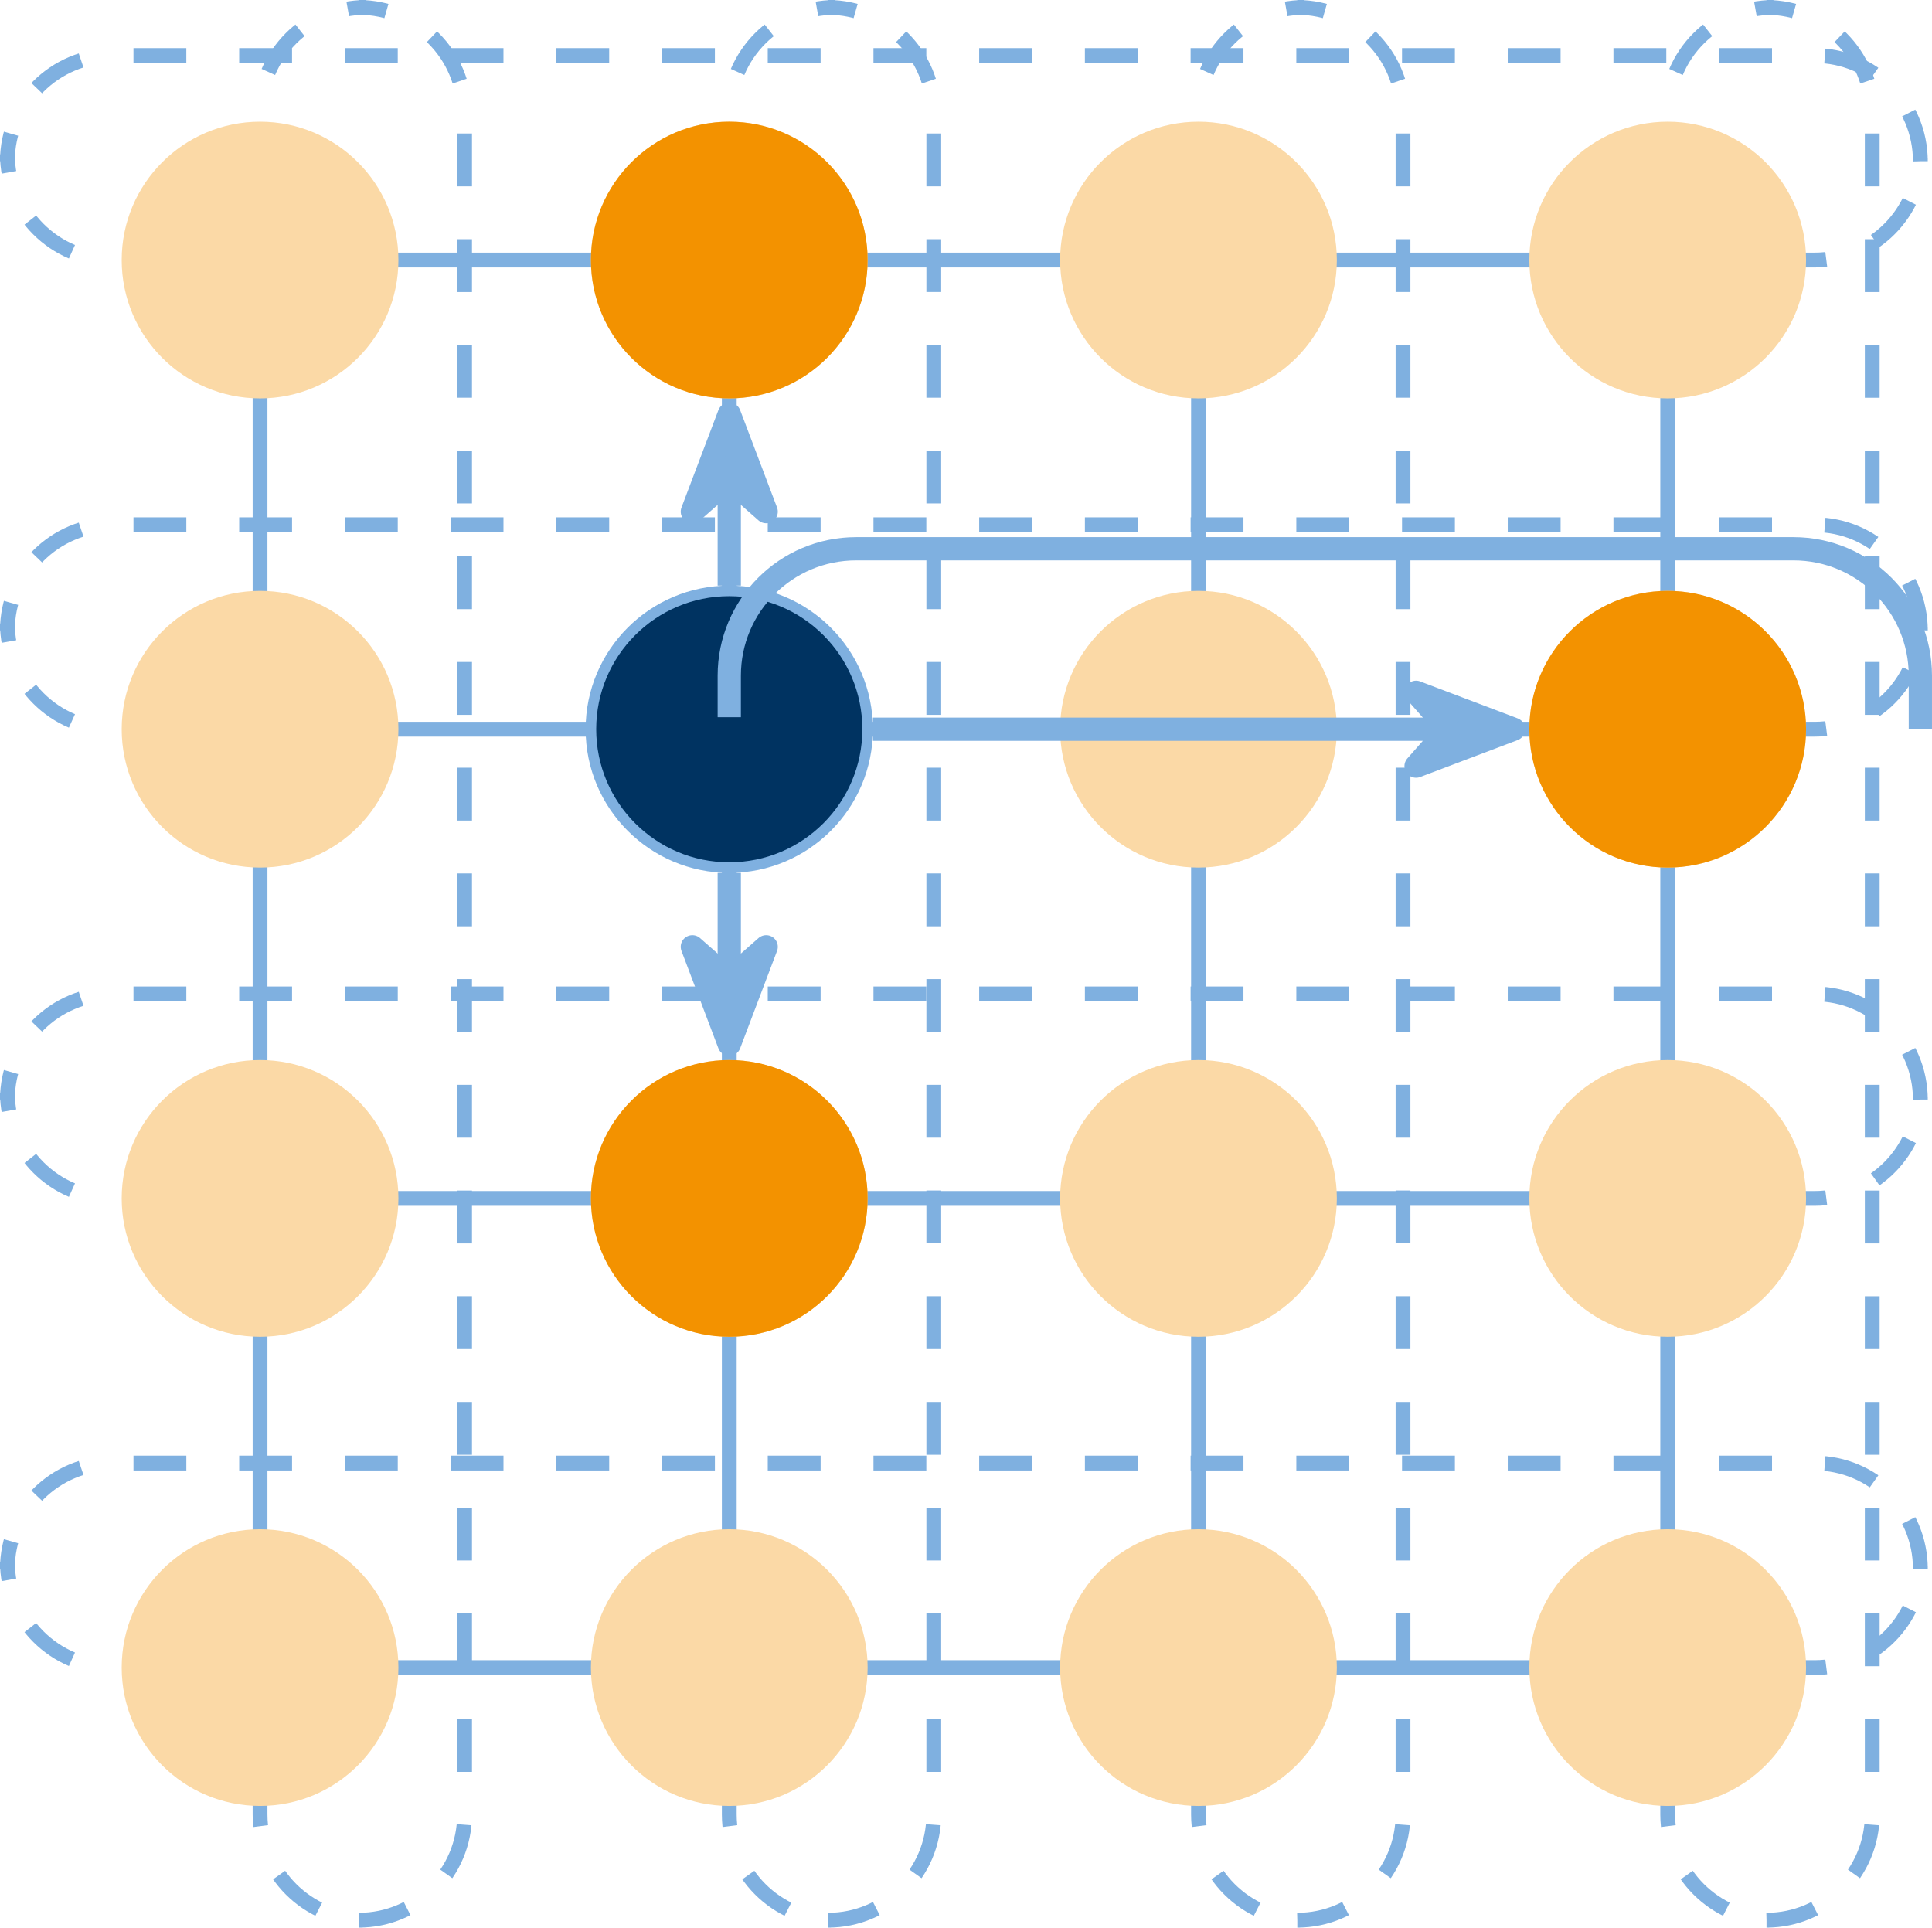
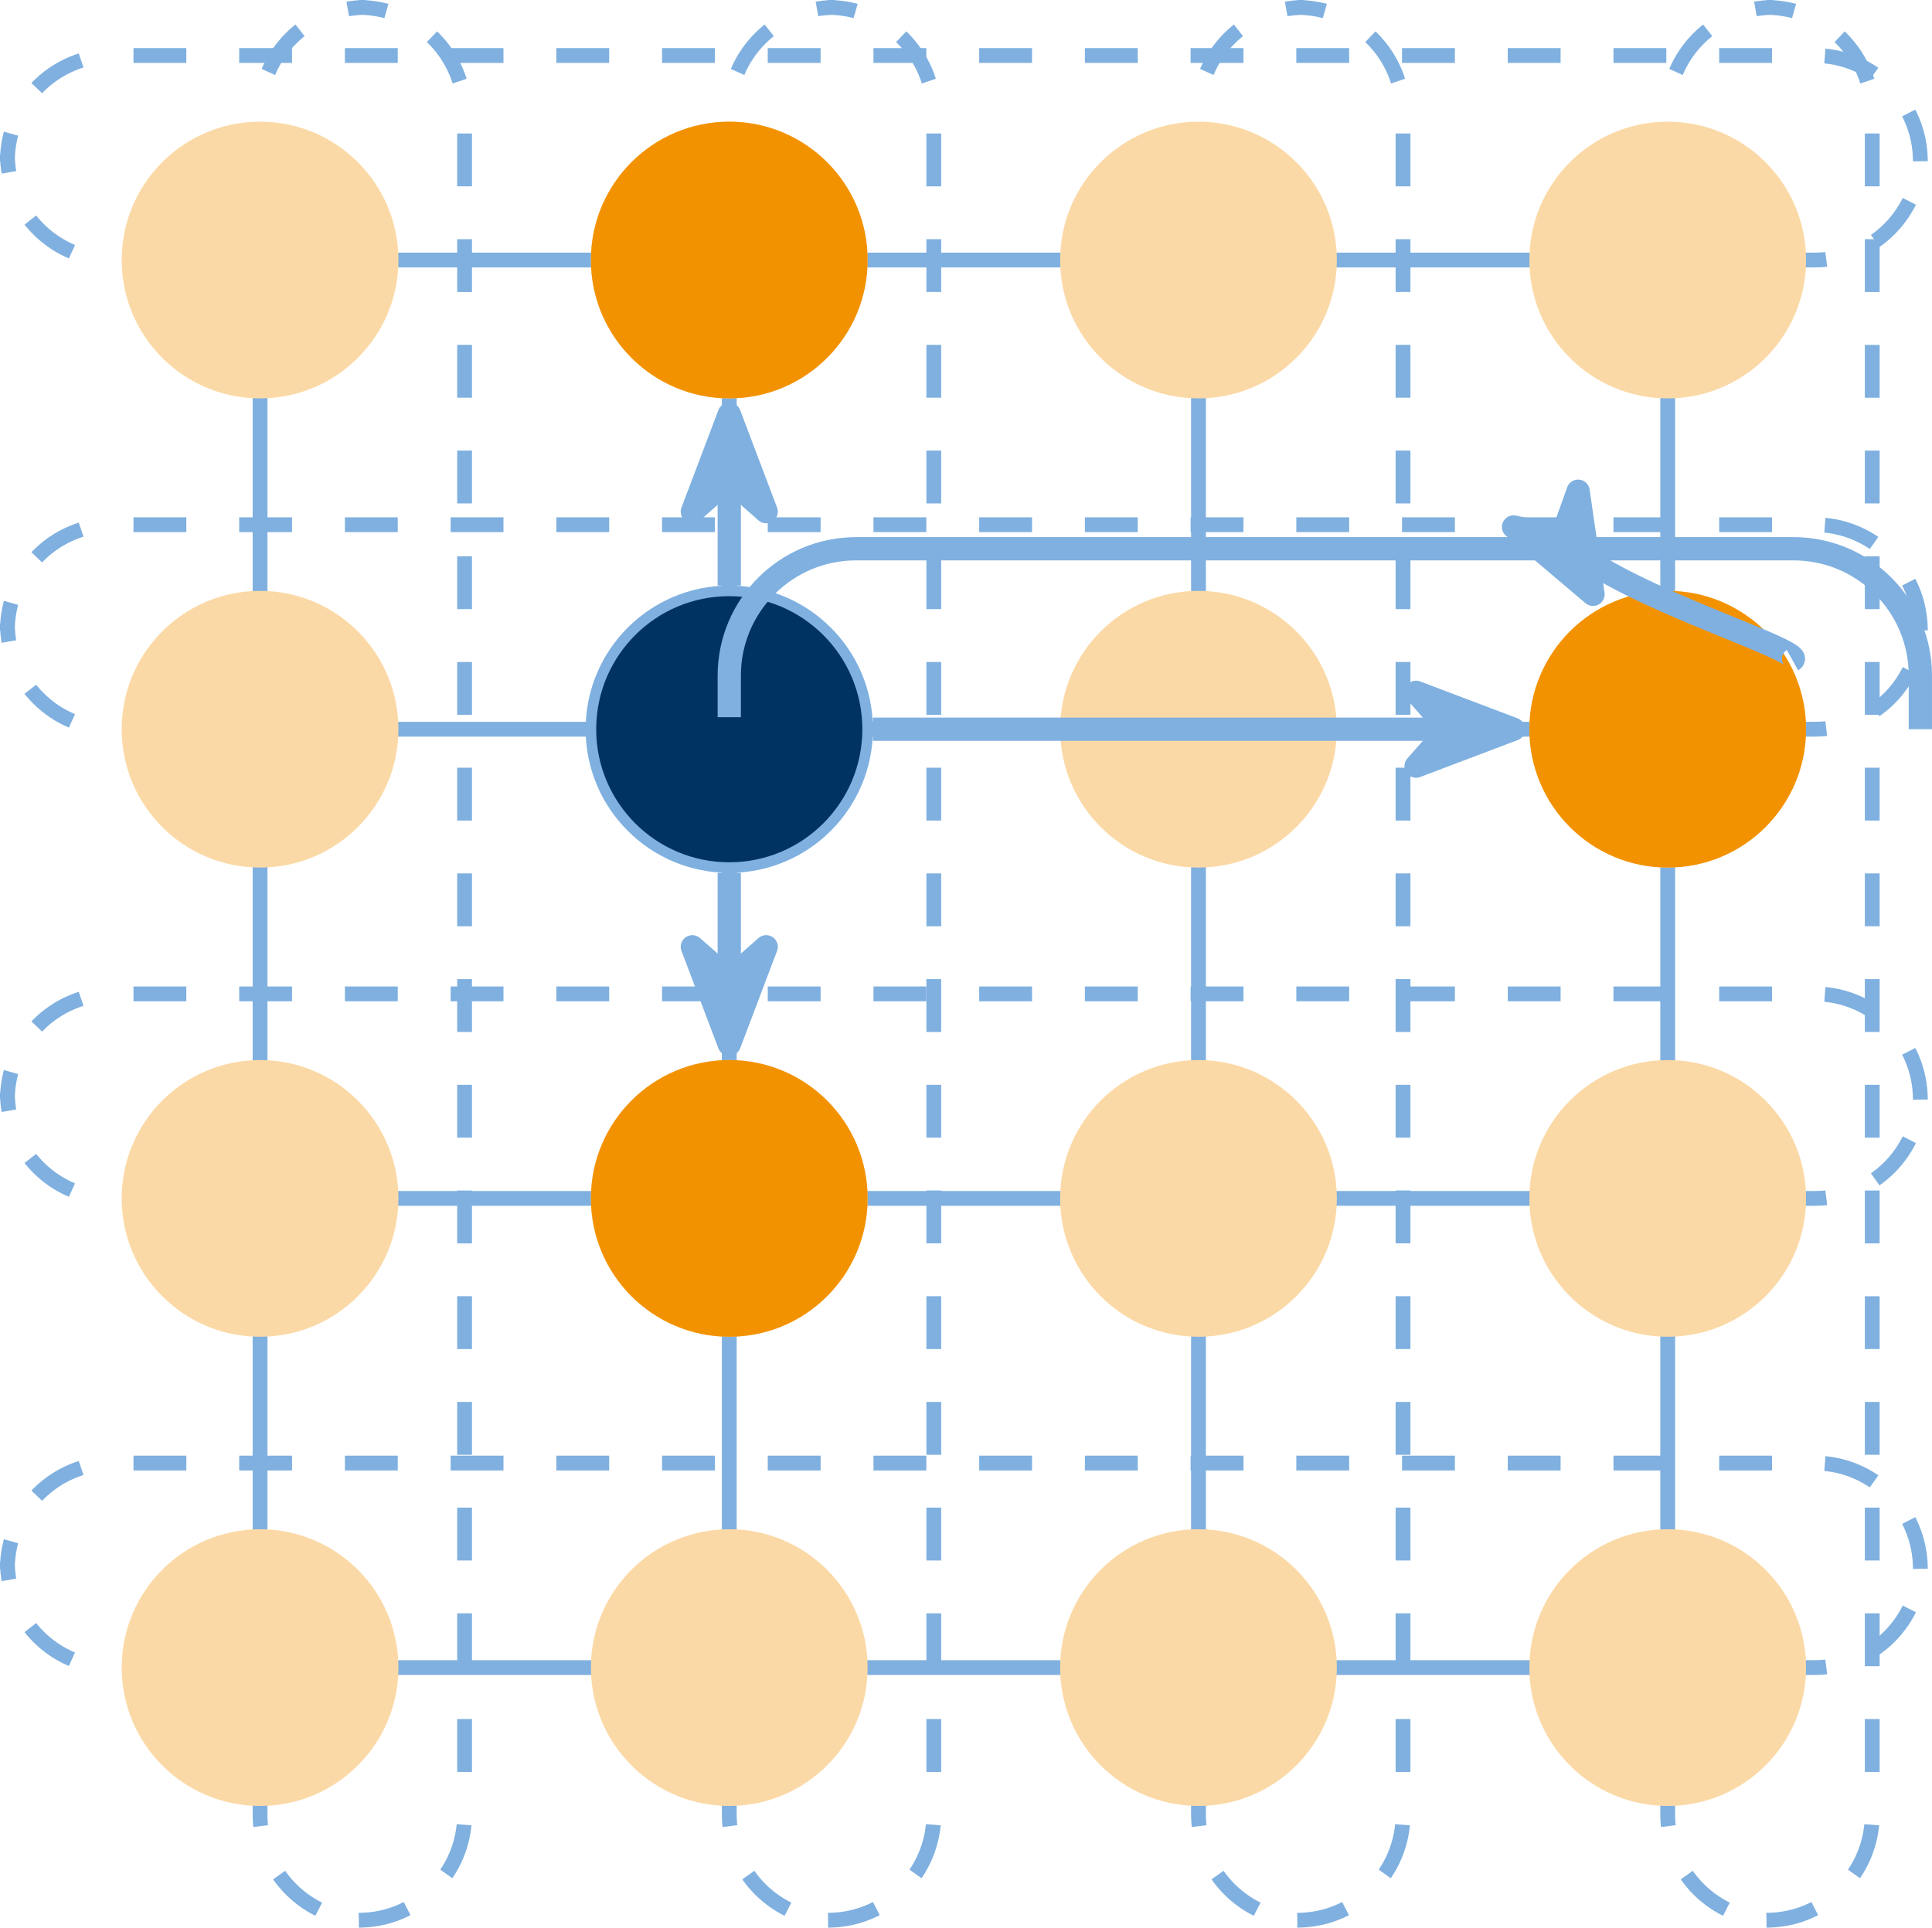
<svg xmlns="http://www.w3.org/2000/svg" version="1.1" width="91.038pt" height="90.839pt" viewBox="-69.011 -69.011 91.038 90.839">
  <g id="page1">
    <g stroke-miterlimit="10" transform="translate(-56.75709,-56.75709)scale(0.996264,-0.996264)">
      <g fill="#000" stroke="#000">
        <g stroke-width="0.4">
          <g stroke="#7fb0e0">
            <g stroke-width="0.7">
              <path d="M0 0V-22.193" fill="none" />
            </g>
          </g>
          <g stroke="#7fb0e0">
            <g stroke-width="0.7">
              <path d="M0-22.193V-44.386" fill="none" />
            </g>
          </g>
          <g stroke="#7fb0e0">
            <g stroke-width="0.7">
              <path d="M0-44.386V-66.579" fill="none" />
            </g>
          </g>
          <g stroke="#7fb0e0">
            <g stroke-width="0.7">
              <path d="M22.193 0V-22.193" fill="none" />
            </g>
          </g>
          <g stroke="#7fb0e0">
            <g stroke-width="0.7">
              <path d="M22.193-22.193V-44.386" fill="none" />
            </g>
          </g>
          <g stroke="#7fb0e0">
            <g stroke-width="0.7">
              <path d="M22.193-44.386V-66.579" fill="none" />
            </g>
          </g>
          <g stroke="#7fb0e0">
            <g stroke-width="0.7">
              <path d="M44.386 0V-22.193" fill="none" />
            </g>
          </g>
          <g stroke="#7fb0e0">
            <g stroke-width="0.7">
              <path d="M44.386-22.193V-44.386" fill="none" />
            </g>
          </g>
          <g stroke="#7fb0e0">
            <g stroke-width="0.7">
              <path d="M44.386-44.386V-66.579" fill="none" />
            </g>
          </g>
          <g stroke="#7fb0e0">
            <g stroke-width="0.7">
              <path d="M66.579 0V-22.193" fill="none" />
            </g>
          </g>
          <g stroke="#7fb0e0">
            <g stroke-width="0.7">
              <path d="M66.579-22.193V-44.386" fill="none" />
            </g>
          </g>
          <g stroke="#7fb0e0">
            <g stroke-width="0.7">
              <path d="M66.579-44.386V-66.579" fill="none" />
            </g>
          </g>
          <g stroke="#7fb0e0">
            <g stroke-width="0.7">
              <path d="M0 0H22.193" fill="none" />
            </g>
          </g>
          <g stroke="#7fb0e0">
            <g stroke-width="0.7">
              <path d="M0-22.193H22.193" fill="none" />
            </g>
          </g>
          <g stroke="#7fb0e0">
            <g stroke-width="0.7">
              <path d="M0-44.386H22.193" fill="none" />
            </g>
          </g>
          <g stroke="#7fb0e0">
            <g stroke-width="0.7">
              <path d="M0-66.579H22.193" fill="none" />
            </g>
          </g>
          <g stroke="#7fb0e0">
            <g stroke-width="0.7">
              <path d="M22.193 0H44.386" fill="none" />
            </g>
          </g>
          <g stroke="#7fb0e0">
            <g stroke-width="0.7">
              <path d="M22.193-22.193H44.386" fill="none" />
            </g>
          </g>
          <g stroke="#7fb0e0">
            <g stroke-width="0.7">
              <path d="M22.193-44.386H44.386" fill="none" />
            </g>
          </g>
          <g stroke="#7fb0e0">
            <g stroke-width="0.7">
              <path d="M22.193-66.579H44.386" fill="none" />
            </g>
          </g>
          <g stroke="#7fb0e0">
            <g stroke-width="0.7">
              <path d="M44.386 0H66.579" fill="none" />
            </g>
          </g>
          <g stroke="#7fb0e0">
            <g stroke-width="0.7">
              <path d="M44.386-22.193H66.579" fill="none" />
            </g>
          </g>
          <g stroke="#7fb0e0">
            <g stroke-width="0.7">
              <path d="M44.386-44.386H66.579" fill="none" />
            </g>
          </g>
          <g stroke="#7fb0e0">
            <g stroke-width="0.7">
              <path d="M44.386-66.579H66.579" fill="none" />
            </g>
          </g>
          <g stroke="#7fb0e0">
            <g stroke-width="0.7">
              <g stroke-dasharray="2.5,2.5" stroke-dashoffset="0.0">
                <path d="M66.579 0H73.529C76.291 0 78.529 2.239 78.529 5V4.674C78.529 7.435 76.291 9.674 73.529 9.674H-6.95C-9.712 9.674-11.95 7.435-11.95 4.674V5C-11.95 2.239-9.712 0-6.95 0H0" fill="none" />
              </g>
            </g>
          </g>
          <g stroke="#7fb0e0">
            <g stroke-width="0.7">
              <g stroke-dasharray="2.5,2.5" stroke-dashoffset="0.0">
                <path d="M66.579-22.193H73.529C76.291-22.193 78.529-19.955 78.529-17.193V-17.519C78.529-14.758 76.291-12.519 73.529-12.519H-6.95C-9.712-12.519-11.95-14.758-11.95-17.519V-17.193C-11.95-19.955-9.712-22.193-6.95-22.193H0" fill="none" />
              </g>
            </g>
          </g>
          <g stroke="#7fb0e0">
            <g stroke-width="0.7">
              <g stroke-dasharray="2.5,2.5" stroke-dashoffset="0.0">
                <path d="M66.579-44.386H73.529C76.291-44.386 78.529-42.148 78.529-39.386V-39.712C78.529-36.951 76.291-34.712 73.529-34.712H-6.95C-9.712-34.712-11.95-36.951-11.95-39.712V-39.386C-11.95-42.148-9.712-44.386-6.95-44.386H0" fill="none" />
              </g>
            </g>
          </g>
          <g stroke="#7fb0e0">
            <g stroke-width="0.7">
              <g stroke-dasharray="2.5,2.5" stroke-dashoffset="0.0">
                <path d="M66.579-66.579H73.529C76.291-66.579 78.529-64.341 78.529-61.579V-61.905C78.529-59.144 76.291-56.905 73.529-56.905H-6.95C-9.712-56.905-11.95-59.144-11.95-61.905V-61.579C-11.95-64.341-9.712-66.579-6.95-66.579H0" fill="none" />
              </g>
            </g>
          </g>
          <g stroke="#7fb0e0">
            <g stroke-width="0.7">
              <g stroke-dasharray="2.5,2.5" stroke-dashoffset="0.0">
                <path d="M0-66.579V-73.529C0-76.291 2.239-78.529 5-78.529H4.674C7.435-78.529 9.674-76.291 9.674-73.529V6.95C9.674 9.712 7.435 11.95 4.674 11.95H5C2.239 11.95 0 9.712 0 6.95V0" fill="none" />
              </g>
            </g>
          </g>
          <g stroke="#7fb0e0">
            <g stroke-width="0.7">
              <g stroke-dasharray="2.5,2.5" stroke-dashoffset="0.0">
                <path d="M22.193-66.579V-73.529C22.193-76.291 24.432-78.529 27.193-78.529H26.867C29.628-78.529 31.867-76.291 31.867-73.529V6.95C31.867 9.712 29.628 11.95 26.867 11.95H27.193C24.432 11.95 22.193 9.712 22.193 6.95V0" fill="none" />
              </g>
            </g>
          </g>
          <g stroke="#7fb0e0">
            <g stroke-width="0.7">
              <g stroke-dasharray="2.5,2.5" stroke-dashoffset="0.0">
                <path d="M44.386-66.579V-73.529C44.386-76.291 46.625-78.529 49.386-78.529H49.06C51.821-78.529 54.06-76.291 54.06-73.529V6.95C54.06 9.712 51.821 11.95 49.06 11.95H49.386C46.625 11.95 44.386 9.712 44.386 6.95V0" fill="none" />
              </g>
            </g>
          </g>
          <g stroke="#7fb0e0">
            <g stroke-width="0.7">
              <g stroke-dasharray="2.5,2.5" stroke-dashoffset="0.0">
                <path d="M66.579-66.579V-73.529C66.579-76.291 68.818-78.529 71.579-78.529H71.253C74.015-78.529 76.253-76.291 76.253-73.529V6.95C76.253 9.712 74.015 11.95 71.253 11.95H71.579C68.818 11.95 66.579 9.712 66.579 6.95V0" fill="none" />
              </g>
            </g>
          </g>
          <g fill="#fbd9a6">
            <g fill="#fbd9a6">
              <path d="M6.544 0C6.544 3.614 3.614 6.544 0 6.544S-6.544 3.614-6.544 0S-3.614-6.544 0-6.544S6.544-3.614 6.544 0ZM0 0" stroke="none" />
            </g>
            <g stroke="none" transform="scale(-1.00375,1.00375)translate(-56.75709,-56.75709)scale(-1,-1)">
              <g fill="#000">
                <g stroke="none" />
              </g>
            </g>
          </g>
          <g fill="#fbd9a6">
            <g fill="#fbd9a6">
              <path d="M6.544-22.193C6.544-18.579 3.614-15.649 0-15.649S-6.544-18.579-6.544-22.193S-3.614-28.737 0-28.737S6.544-25.807 6.544-22.193ZM0-22.193" stroke="none" />
            </g>
            <g transform="translate(0.0,-22.1931)">
              <g stroke="none" transform="scale(-1.00375,1.00375)translate(-56.75709,-56.75709)scale(-1,-1)">
                <g fill="#000">
                  <g stroke="none" />
                </g>
              </g>
            </g>
          </g>
          <g fill="#fbd9a6">
            <g fill="#fbd9a6">
              <path d="M6.544-44.386C6.544-40.772 3.614-37.842 0-37.842S-6.544-40.772-6.544-44.386S-3.614-50.93 0-50.93S6.544-48 6.544-44.386ZM0-44.386" stroke="none" />
            </g>
            <g transform="translate(0.0,-44.3862)">
              <g stroke="none" transform="scale(-1.00375,1.00375)translate(-56.75709,-56.75709)scale(-1,-1)">
                <g fill="#000">
                  <g stroke="none" />
                </g>
              </g>
            </g>
          </g>
          <g fill="#fbd9a6">
            <g fill="#fbd9a6">
              <path d="M6.544-66.579C6.544-62.965 3.614-60.035 0-60.035S-6.544-62.965-6.544-66.579C-6.544-70.194-3.614-73.123 0-73.123S6.544-70.194 6.544-66.579ZM0-66.579" stroke="none" />
            </g>
            <g transform="translate(0.0,-66.57932)">
              <g stroke="none" transform="scale(-1.00375,1.00375)translate(-56.75709,-56.75709)scale(-1,-1)">
                <g fill="#000">
                  <g stroke="none" />
                </g>
              </g>
            </g>
          </g>
          <g fill="#fbd9a6">
            <g fill="#fbd9a6">
              <path d="M28.737 0C28.737 3.614 25.807 6.544 22.193 6.544S15.649 3.614 15.649 0S18.579-6.544 22.193-6.544S28.737-3.614 28.737 0ZM22.193 0" stroke="none" />
            </g>
            <g transform="translate(22.1931,0.0)">
              <g stroke="none" transform="scale(-1.00375,1.00375)translate(-56.75709,-56.75709)scale(-1,-1)">
                <g fill="#000">
                  <g stroke="none" />
                </g>
              </g>
            </g>
          </g>
          <g fill="#fbd9a6">
            <g fill="#fbd9a6">
              <path d="M28.737-22.193C28.737-18.579 25.807-15.649 22.193-15.649S15.649-18.579 15.649-22.193S18.579-28.737 22.193-28.737S28.737-25.807 28.737-22.193ZM22.193-22.193" stroke="none" />
            </g>
            <g transform="translate(22.1931,-22.1931)">
              <g stroke="none" transform="scale(-1.00375,1.00375)translate(-56.75709,-56.75709)scale(-1,-1)">
                <g fill="#000">
                  <g stroke="none" />
                </g>
              </g>
            </g>
          </g>
          <g fill="#fbd9a6">
            <g fill="#fbd9a6">
              <path d="M28.737-44.386C28.737-40.772 25.807-37.842 22.193-37.842S15.649-40.772 15.649-44.386S18.579-50.93 22.193-50.93S28.737-48 28.737-44.386ZM22.193-44.386" stroke="none" />
            </g>
            <g transform="translate(22.1931,-44.3862)">
              <g stroke="none" transform="scale(-1.00375,1.00375)translate(-56.75709,-56.75709)scale(-1,-1)">
                <g fill="#000">
                  <g stroke="none" />
                </g>
              </g>
            </g>
          </g>
          <g fill="#fbd9a6">
            <g fill="#fbd9a6">
              <path d="M28.737-66.579C28.737-62.965 25.807-60.035 22.193-60.035S15.649-62.965 15.649-66.579C15.649-70.194 18.579-73.123 22.193-73.123S28.737-70.194 28.737-66.579ZM22.193-66.579" stroke="none" />
            </g>
            <g transform="translate(22.1931,-66.57932)">
              <g stroke="none" transform="scale(-1.00375,1.00375)translate(-56.75709,-56.75709)scale(-1,-1)">
                <g fill="#000">
                  <g stroke="none" />
                </g>
              </g>
            </g>
          </g>
          <g fill="#fbd9a6">
            <g fill="#fbd9a6">
              <path d="M50.93 0C50.93 3.614 48 6.544 44.386 6.544S37.842 3.614 37.842 0S40.772-6.544 44.386-6.544S50.93-3.614 50.93 0ZM44.386 0" stroke="none" />
            </g>
            <g transform="translate(44.3862,0.0)">
              <g stroke="none" transform="scale(-1.00375,1.00375)translate(-56.75709,-56.75709)scale(-1,-1)">
                <g fill="#000">
                  <g stroke="none" />
                </g>
              </g>
            </g>
          </g>
          <g fill="#fbd9a6">
            <g fill="#fbd9a6">
              <path d="M50.93-22.193C50.93-18.579 48-15.649 44.386-15.649S37.842-18.579 37.842-22.193S40.772-28.737 44.386-28.737S50.93-25.807 50.93-22.193ZM44.386-22.193" stroke="none" />
            </g>
            <g transform="translate(44.3862,-22.1931)">
              <g stroke="none" transform="scale(-1.00375,1.00375)translate(-56.75709,-56.75709)scale(-1,-1)">
                <g fill="#000">
                  <g stroke="none" />
                </g>
              </g>
            </g>
          </g>
          <g fill="#fbd9a6">
            <g fill="#fbd9a6">
              <path d="M50.93-44.386C50.93-40.772 48-37.842 44.386-37.842S37.842-40.772 37.842-44.386S40.772-50.93 44.386-50.93S50.93-48 50.93-44.386ZM44.386-44.386" stroke="none" />
            </g>
            <g transform="translate(44.3862,-44.3862)">
              <g stroke="none" transform="scale(-1.00375,1.00375)translate(-56.75709,-56.75709)scale(-1,-1)">
                <g fill="#000">
                  <g stroke="none" />
                </g>
              </g>
            </g>
          </g>
          <g fill="#fbd9a6">
            <g fill="#fbd9a6">
              <path d="M50.93-66.579C50.93-62.965 48-60.035 44.386-60.035S37.842-62.965 37.842-66.579C37.842-70.194 40.772-73.123 44.386-73.123S50.93-70.194 50.93-66.579ZM44.386-66.579" stroke="none" />
            </g>
            <g transform="translate(44.3862,-66.57932)">
              <g stroke="none" transform="scale(-1.00375,1.00375)translate(-56.75709,-56.75709)scale(-1,-1)">
                <g fill="#000">
                  <g stroke="none" />
                </g>
              </g>
            </g>
          </g>
          <g fill="#fbd9a6">
            <g fill="#fbd9a6">
              <path d="M73.123 0C73.123 3.614 70.194 6.544 66.579 6.544C62.965 6.544 60.035 3.614 60.035 0S62.965-6.544 66.579-6.544C70.194-6.544 73.123-3.614 73.123 0ZM66.579 0" stroke="none" />
            </g>
            <g transform="translate(66.57932,0.0)">
              <g stroke="none" transform="scale(-1.00375,1.00375)translate(-56.75709,-56.75709)scale(-1,-1)">
                <g fill="#000">
                  <g stroke="none" />
                </g>
              </g>
            </g>
          </g>
          <g fill="#fbd9a6">
            <g fill="#fbd9a6">
              <path d="M73.123-22.193C73.123-18.579 70.194-15.649 66.579-15.649C62.965-15.649 60.035-18.579 60.035-22.193S62.965-28.737 66.579-28.737C70.194-28.737 73.123-25.807 73.123-22.193ZM66.579-22.193" stroke="none" />
            </g>
            <g transform="translate(66.57932,-22.1931)">
              <g stroke="none" transform="scale(-1.00375,1.00375)translate(-56.75709,-56.75709)scale(-1,-1)">
                <g fill="#000">
                  <g stroke="none" />
                </g>
              </g>
            </g>
          </g>
          <g fill="#fbd9a6">
            <g fill="#fbd9a6">
              <path d="M73.123-44.386C73.123-40.772 70.194-37.842 66.579-37.842C62.965-37.842 60.035-40.772 60.035-44.386S62.965-50.93 66.579-50.93C70.194-50.93 73.123-48 73.123-44.386ZM66.579-44.386" stroke="none" />
            </g>
            <g transform="translate(66.57932,-44.3862)">
              <g stroke="none" transform="scale(-1.00375,1.00375)translate(-56.75709,-56.75709)scale(-1,-1)">
                <g fill="#000">
                  <g stroke="none" />
                </g>
              </g>
            </g>
          </g>
          <g fill="#fbd9a6">
            <g fill="#fbd9a6">
              <path d="M73.123-66.579C73.123-62.965 70.194-60.035 66.579-60.035C62.965-60.035 60.035-62.965 60.035-66.579C60.035-70.194 62.965-73.123 66.579-73.123C70.194-73.123 73.123-70.194 73.123-66.579ZM66.579-66.579" stroke="none" />
            </g>
            <g transform="translate(66.57932,-66.57932)">
              <g stroke="none" transform="scale(-1.00375,1.00375)translate(-56.75709,-56.75709)scale(-1,-1)">
                <g fill="#000">
                  <g stroke="none" />
                </g>
              </g>
            </g>
          </g>
          <g fill="#003361">
            <g stroke="#7fb0e0">
              <g stroke-width="0.5">
                <g fill="#003361">
                  <g stroke="#7fb0e0">
                    <g stroke-width="0.5">
                      <path d="M28.737-22.193C28.737-18.579 25.807-15.649 22.193-15.649S15.649-18.579 15.649-22.193S18.579-28.737 22.193-28.737S28.737-25.807 28.737-22.193ZM22.193-22.193" />
                    </g>
                  </g>
                </g>
                <g transform="translate(22.1931,-22.1931)">
                  <g stroke="none" transform="scale(-1.00375,1.00375)translate(-56.75709,-56.75709)scale(-1,-1)">
                    <g fill="#000">
                      <g stroke="none" />
                    </g>
                  </g>
                </g>
              </g>
            </g>
          </g>
          <g fill="#f39200">
            <g fill="#f39200">
              <path d="M28.737 0C28.737 3.614 25.807 6.544 22.193 6.544S15.649 3.614 15.649 0S18.579-6.544 22.193-6.544S28.737-3.614 28.737 0ZM22.193 0" stroke="none" />
            </g>
            <g transform="translate(22.1931,0.0)">
              <g stroke="none" transform="scale(-1.00375,1.00375)translate(-56.75709,-56.75709)scale(-1,-1)">
                <g fill="#000">
                  <g stroke="none" />
                </g>
              </g>
            </g>
          </g>
          <g fill="#f39200">
            <g fill="#f39200">
              <path d="M28.737-44.386C28.737-40.772 25.807-37.842 22.193-37.842S15.649-40.772 15.649-44.386S18.579-50.93 22.193-50.93S28.737-48 28.737-44.386ZM22.193-44.386" stroke="none" />
            </g>
            <g transform="translate(22.1931,-44.3862)">
              <g stroke="none" transform="scale(-1.00375,1.00375)translate(-56.75709,-56.75709)scale(-1,-1)">
                <g fill="#000">
                  <g stroke="none" />
                </g>
              </g>
            </g>
          </g>
          <g fill="#f39200">
            <g fill="#f39200">
              <path d="M73.123-22.193C73.123-18.579 70.194-15.649 66.579-15.649C62.965-15.649 60.035-18.579 60.035-22.193S62.965-28.737 66.579-28.737C70.194-28.737 73.123-25.807 73.123-22.193ZM66.579-22.193" stroke="none" />
            </g>
            <g transform="translate(66.57932,-22.1931)">
              <g stroke="none" transform="scale(-1.00375,1.00375)translate(-56.75709,-56.75709)scale(-1,-1)">
                <g fill="#000">
                  <g stroke="none" />
                </g>
              </g>
            </g>
          </g>
          <g stroke="#7fb0e0">
            <g stroke-width="1.1">
              <path d="M22.193-15.399V-10.641" fill="none" />
              <g fill="#7fb0e0">
                <g transform="matrix(0.0,1.0,-1.0,0.0,22.1931,-13.67776)">
                  <g stroke-dasharray="none" stroke-dashoffset="0.0">
                    <g stroke-linejoin="round">
                      <path d="M6.384 0L1.776 1.746L3.312 0L1.776-1.746Z" />
                    </g>
                  </g>
                </g>
              </g>
            </g>
          </g>
          <g stroke="#7fb0e0">
            <g stroke-width="1.1">
              <path d="M22.193-28.987V-33.745" fill="none" />
              <g fill="#7fb0e0">
                <g transform="matrix(0.0,-1.0,1.0,0.0,22.1931,-30.70844)">
                  <g stroke-dasharray="none" stroke-dashoffset="0.0">
                    <g stroke-linejoin="round">
                      <path d="M6.384 0L1.776 1.746L3.312 0L1.776-1.746Z" />
                    </g>
                  </g>
                </g>
              </g>
            </g>
          </g>
          <g stroke="#7fb0e0">
            <g stroke-width="1.1">
              <path d="M28.987-22.193H55.938" fill="none" />
              <g fill="#7fb0e0">
                <g transform="translate(52.90155,-22.1931)">
                  <g stroke-dasharray="none" stroke-dashoffset="0.0">
                    <g stroke-linejoin="round">
                      <path d="M6.384 0L1.776 1.746L3.312 0L1.776-1.746Z" />
                    </g>
                  </g>
                </g>
              </g>
            </g>
          </g>
          <g stroke="#7fb0e0">
            <g stroke-width="1.1">
              <path d="M22.193-21.624V-19.657C22.193-16.343 24.879-13.657 28.193-13.657H72.529C75.843-13.657 78.529-16.343 78.529-19.657V-22.193" fill="none" />
            </g>
          </g>
+           <g stroke="#7fb0e0">
+             <g stroke-width="1.1">
+               <path d="M72.479-18.926C73.323-18.459 62.845-15.449 61.425-12.884" fill="none" />
+               <g fill="#7fb0e0">
+                 <g transform="matrix(0.48431,-0.87486,0.87486,0.48431,59.95438,-10.22726)">
+                   <g stroke-dasharray="none" stroke-dashoffset="0.0">
+                     <g stroke-linejoin="round">
+                       <path d="M6.384 0L1.776 1.746L3.312 0L1.776-1.746Z" />
+                     </g>
+                   </g>
+                 </g>
+               </g>
+             </g>
+           </g>
        </g>
      </g>
    </g>
  </g>
</svg>
